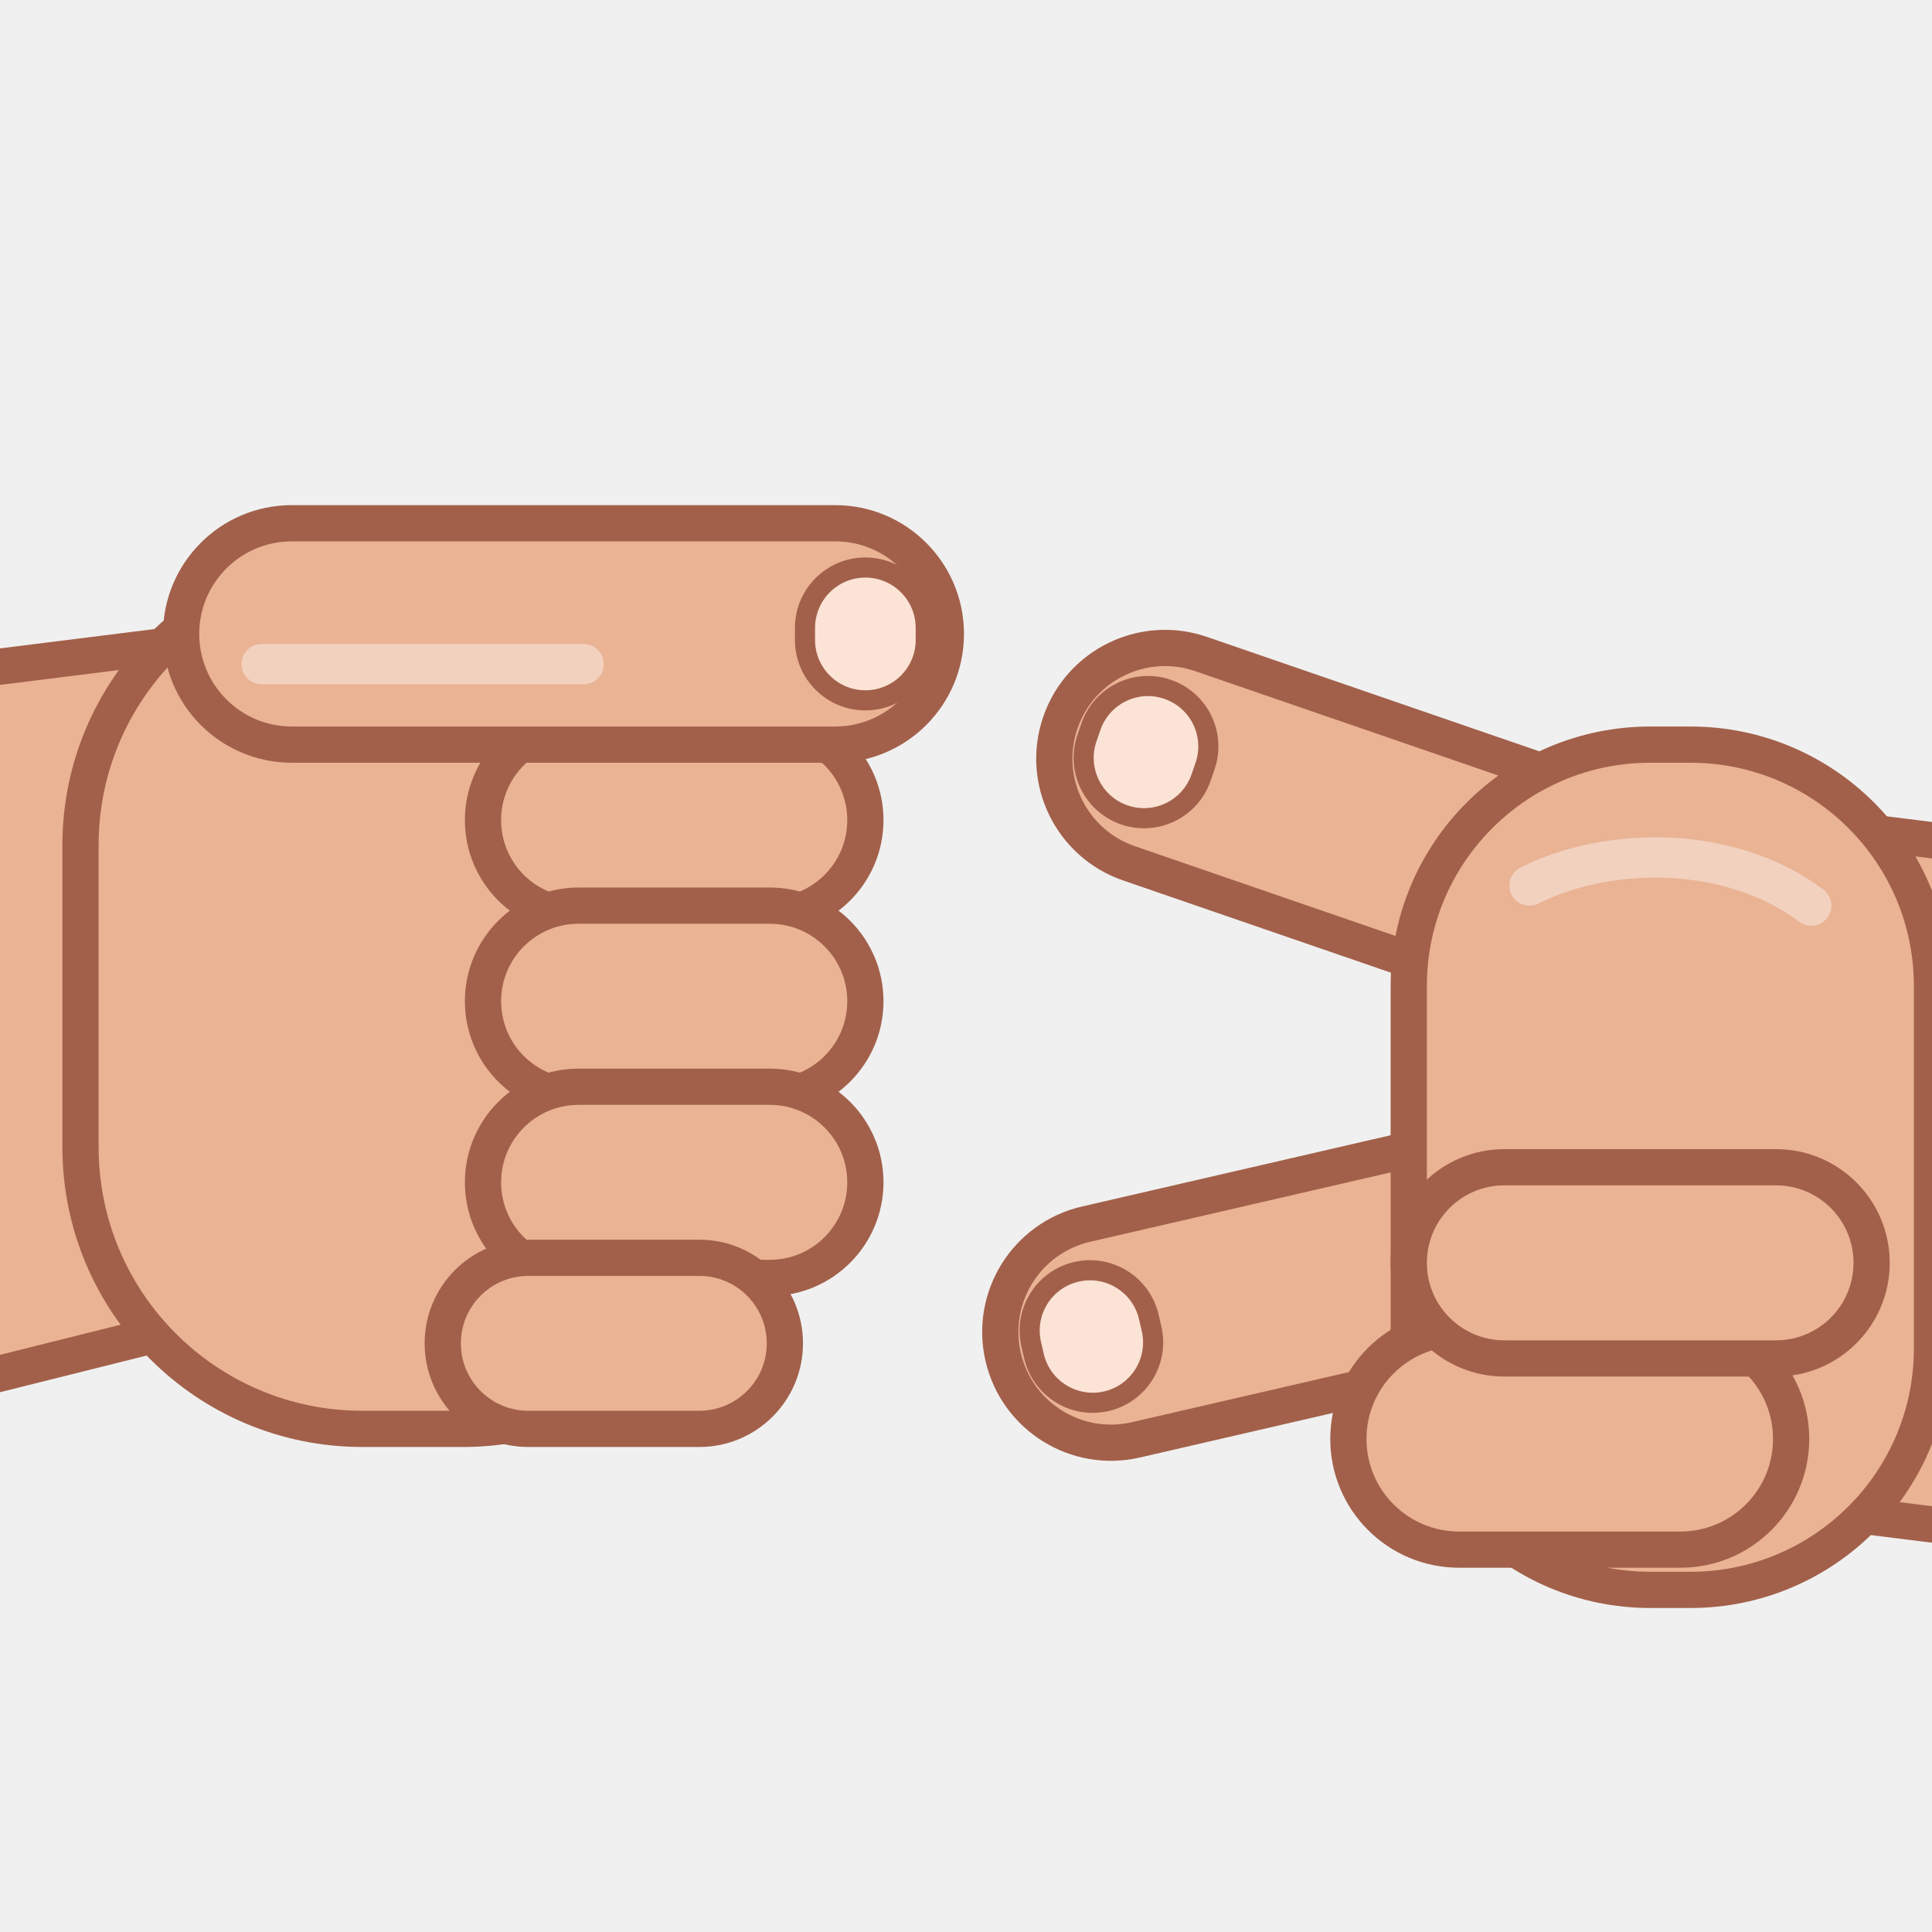
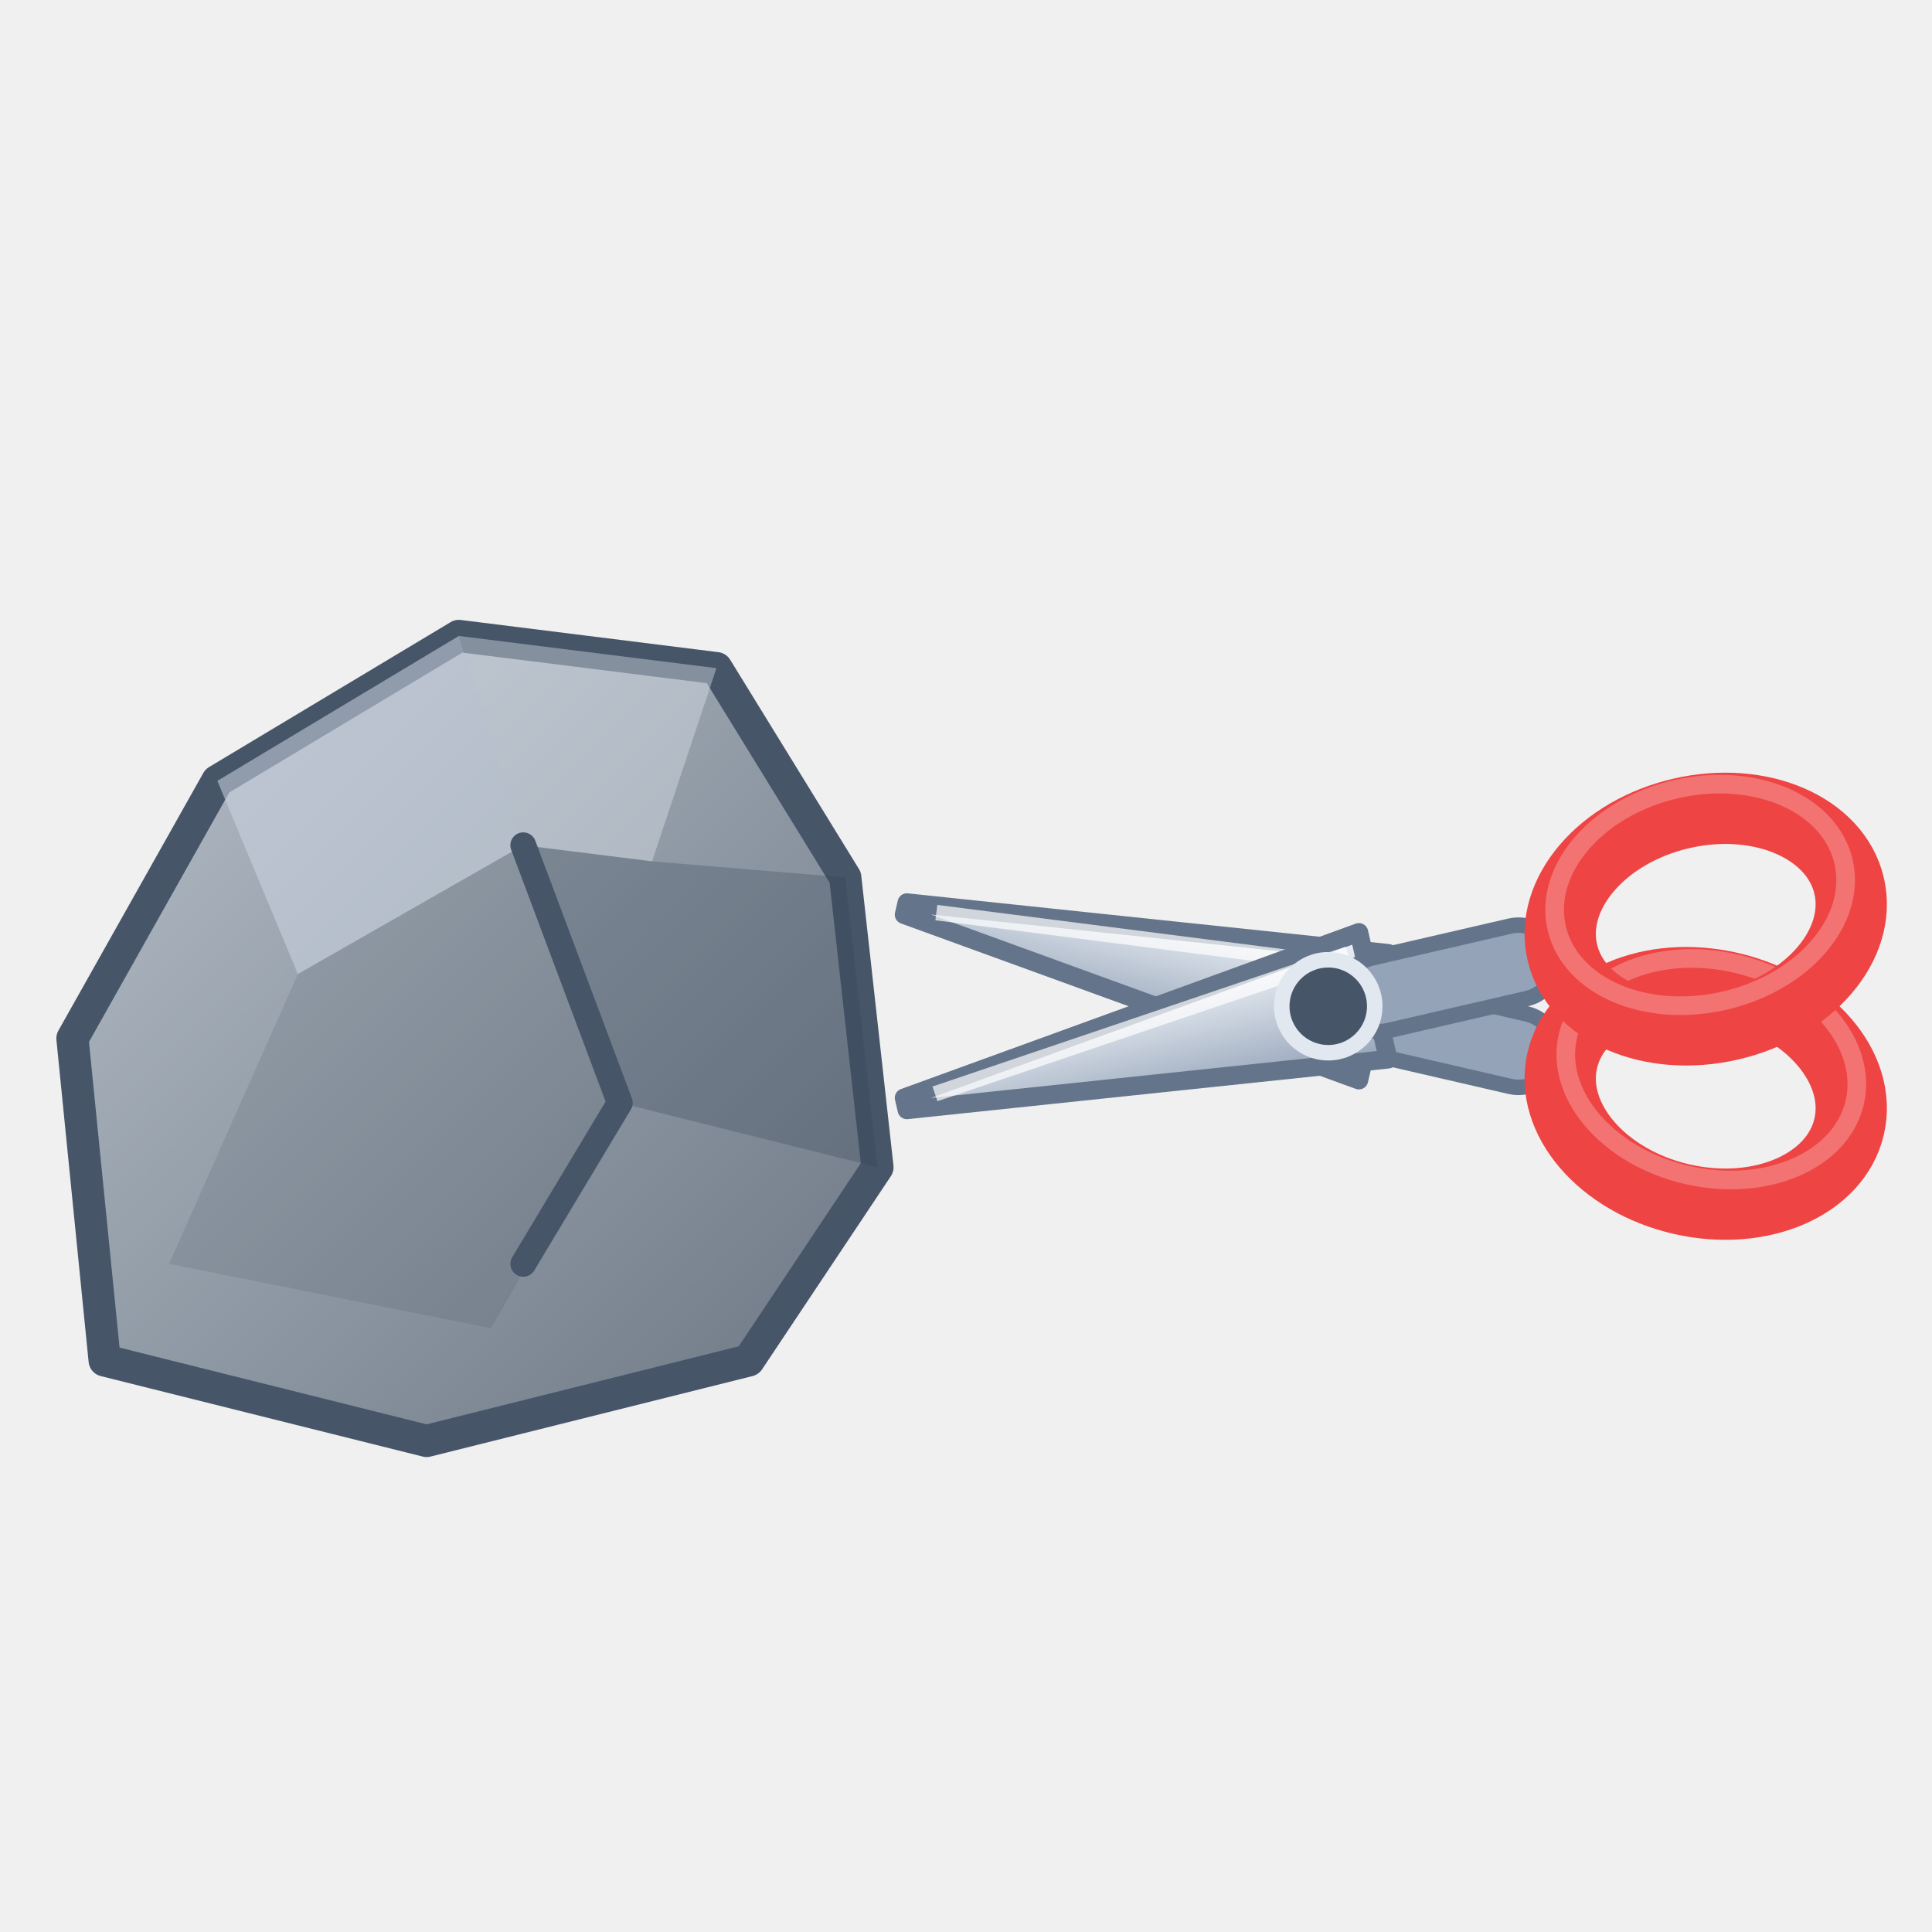
<svg xmlns="http://www.w3.org/2000/svg" viewBox="0 0 96 96" role="img" aria-label="Head-to-Head">
-   <g transform="translate(-5 -2)">
-     <path d="M-2 36L14 34V68L-2 72Z" fill="#eab394" stroke="#a2604a" stroke-width="1.8" stroke-linejoin="round" stroke-linecap="round" />
-     <rect x="9" y="30" width="33" height="43" rx="14" fill="#eab394" stroke="#a2604a" stroke-width="1.8" stroke-linejoin="round" stroke-linecap="round" />
-     <rect x="29" y="38" width="19" height="9.5" rx="4.75" fill="#eab394" stroke="#a2604a" stroke-width="1.8" stroke-linejoin="round" stroke-linecap="round" />
-     <rect x="29" y="47" width="19" height="9.5" rx="4.75" fill="#eab394" stroke="#a2604a" stroke-width="1.8" stroke-linejoin="round" stroke-linecap="round" />
-     <rect x="29" y="56" width="19" height="9.5" rx="4.75" fill="#eab394" stroke="#a2604a" stroke-width="1.8" stroke-linejoin="round" stroke-linecap="round" />
-     <rect x="27" y="64.5" width="17" height="8.5" rx="4.25" fill="#eab394" stroke="#a2604a" stroke-width="1.8" stroke-linejoin="round" stroke-linecap="round" />
-     <rect x="14" y="28" width="38" height="11" rx="5.5" fill="#eab394" stroke="#a2604a" stroke-width="1.8" stroke-linejoin="round" stroke-linecap="round" />
-     <rect x="45" y="30.2" width="6" height="6.6" rx="3" fill="#fbe3d6" stroke="#a2604a" stroke-width="1" />
-     <path d="M18 35H34" stroke="#fff" stroke-opacity=".4" stroke-width="2" stroke-linecap="round" />
+   <defs>
+     <linearGradient id="stone" x1="0" y1="0" x2="1" y2="1">
+       <stop offset="0" stop-color="#b6bfc9" />
+       <stop offset="1" stop-color="#6b7683" />
+     </linearGradient>
+     <linearGradient id="steel" x1="0" y1="0" x2="0" y2="1">
+       <stop offset="0" stop-color="#f1f5f9" />
+       <stop offset="1" stop-color="#94a3b8" />
+     </linearGradient>
+   </defs>
+   <g transform="translate(2 10) scale(.8)">
+     <path d="M4 72L2 52L11 36L26 27L42 29L50 42L52 60L44 72L24 77Z" fill="url(#stone)" stroke="#475569" stroke-width="2" stroke-linejoin="round" />
+     <path d="M11 36L26 27L30 40L16 48Z" fill="#cbd5e1" fill-opacity=".55" />
+     <path d="M26 27L42 29L38 41L30 40Z" fill="#e2e8f0" fill-opacity=".4" />
+     <path d="M30 40L38 41L50 42L52 60L36 56Z" fill="#334155" fill-opacity=".28" />
+     <path d="M16 48L30 40L36 56L28 70L8 66Z" fill="#334155" fill-opacity=".14" />
+     <path d="M30 40L36 56L30 66" fill="none" stroke="#475569" stroke-width="1.6" stroke-linecap="round" stroke-linejoin="round" />
  </g>
-   <g transform="translate(104 3) scale(-1 1)">
-     <path d="M-2 40L14 38V72L-2 74Z" fill="#eab394" stroke="#a2604a" stroke-width="1.8" stroke-linejoin="round" stroke-linecap="round" />
-     <g transform="rotate(-19 22 43)">
-       <rect x="22" y="37.5" width="31" height="11" rx="5.5" fill="#eab394" stroke="#a2604a" stroke-width="1.8" stroke-linejoin="round" stroke-linecap="round" />
-       <rect x="45.5" y="39.7" width="6" height="6.6" rx="3" fill="#fbe3d6" stroke="#a2604a" stroke-width="1" />
+   <g transform="translate(66 50) scale(.77)">
+     <g transform="rotate(13)">
+       <path d="M3 -4.2L-28 -0.4L-28 0.4L3 4.2Z" fill="url(#steel)" stroke="#64748b" stroke-width="1.2" stroke-linejoin="round" />
+       <path d="M-26 -0.2L2 -3" stroke="#fff" stroke-opacity=".7" stroke-width="1" />
+       <rect x="1" y="-2.4" width="14" height="4.8" rx="2.4" fill="#94a3b8" stroke="#64748b" stroke-width="1" />
+       <ellipse cx="25" cy="0" rx="9.5" ry="7" fill="none" stroke="#ef4444" stroke-width="4.6" />
+       <ellipse cx="25" cy="0" rx="9.5" ry="7" fill="none" stroke="#fff" stroke-opacity=".25" stroke-width="1.2" transform="translate(0 -1.6)" />
    </g>
-     <g transform="rotate(13 22 57)">
-       <rect x="22" y="51.5" width="33" height="11" rx="5.5" fill="#eab394" stroke="#a2604a" stroke-width="1.8" stroke-linejoin="round" stroke-linecap="round" />
-       <rect x="47.5" y="53.7" width="6" height="6.6" rx="3" fill="#fbe3d6" stroke="#a2604a" stroke-width="1" />
+     <g transform="rotate(-13)">
+       <path d="M3 -4.2L-28 -0.4L-28 0.4L3 4.2Z" fill="url(#steel)" stroke="#64748b" stroke-width="1.2" stroke-linejoin="round" />
+       <path d="M-26 -0.2L2 -3" stroke="#fff" stroke-opacity=".7" stroke-width="1" />
+       <rect x="1" y="-2.4" width="14" height="4.8" rx="2.4" fill="#94a3b8" stroke="#64748b" stroke-width="1" />
+       <ellipse cx="25" cy="0" rx="9.5" ry="7" fill="none" stroke="#ef4444" stroke-width="4.6" />
+       <ellipse cx="25" cy="0" rx="9.5" ry="7" fill="none" stroke="#fff" stroke-opacity=".25" stroke-width="1.2" transform="translate(0 -1.6)" />
    </g>
-     <rect x="8" y="34" width="26" height="42" rx="12" fill="#eab394" stroke="#a2604a" stroke-width="1.8" stroke-linejoin="round" stroke-linecap="round" />
-     <rect x="15" y="63" width="22" height="11" rx="5.5" fill="#eab394" stroke="#a2604a" stroke-width="1.8" stroke-linejoin="round" stroke-linecap="round" />
-     <rect x="11" y="55" width="23" height="9.5" rx="4.75" fill="#eab394" stroke="#a2604a" stroke-width="1.8" stroke-linejoin="round" stroke-linecap="round" />
-     <path d="M14 42C18 39 24 39 28 41" fill="none" stroke="#fff" stroke-opacity=".4" stroke-width="2" stroke-linecap="round" />
+     <circle cx="0" cy="0" r="3" fill="#475569" stroke="#e2e8f0" stroke-width="1" />
  </g>
</svg>
